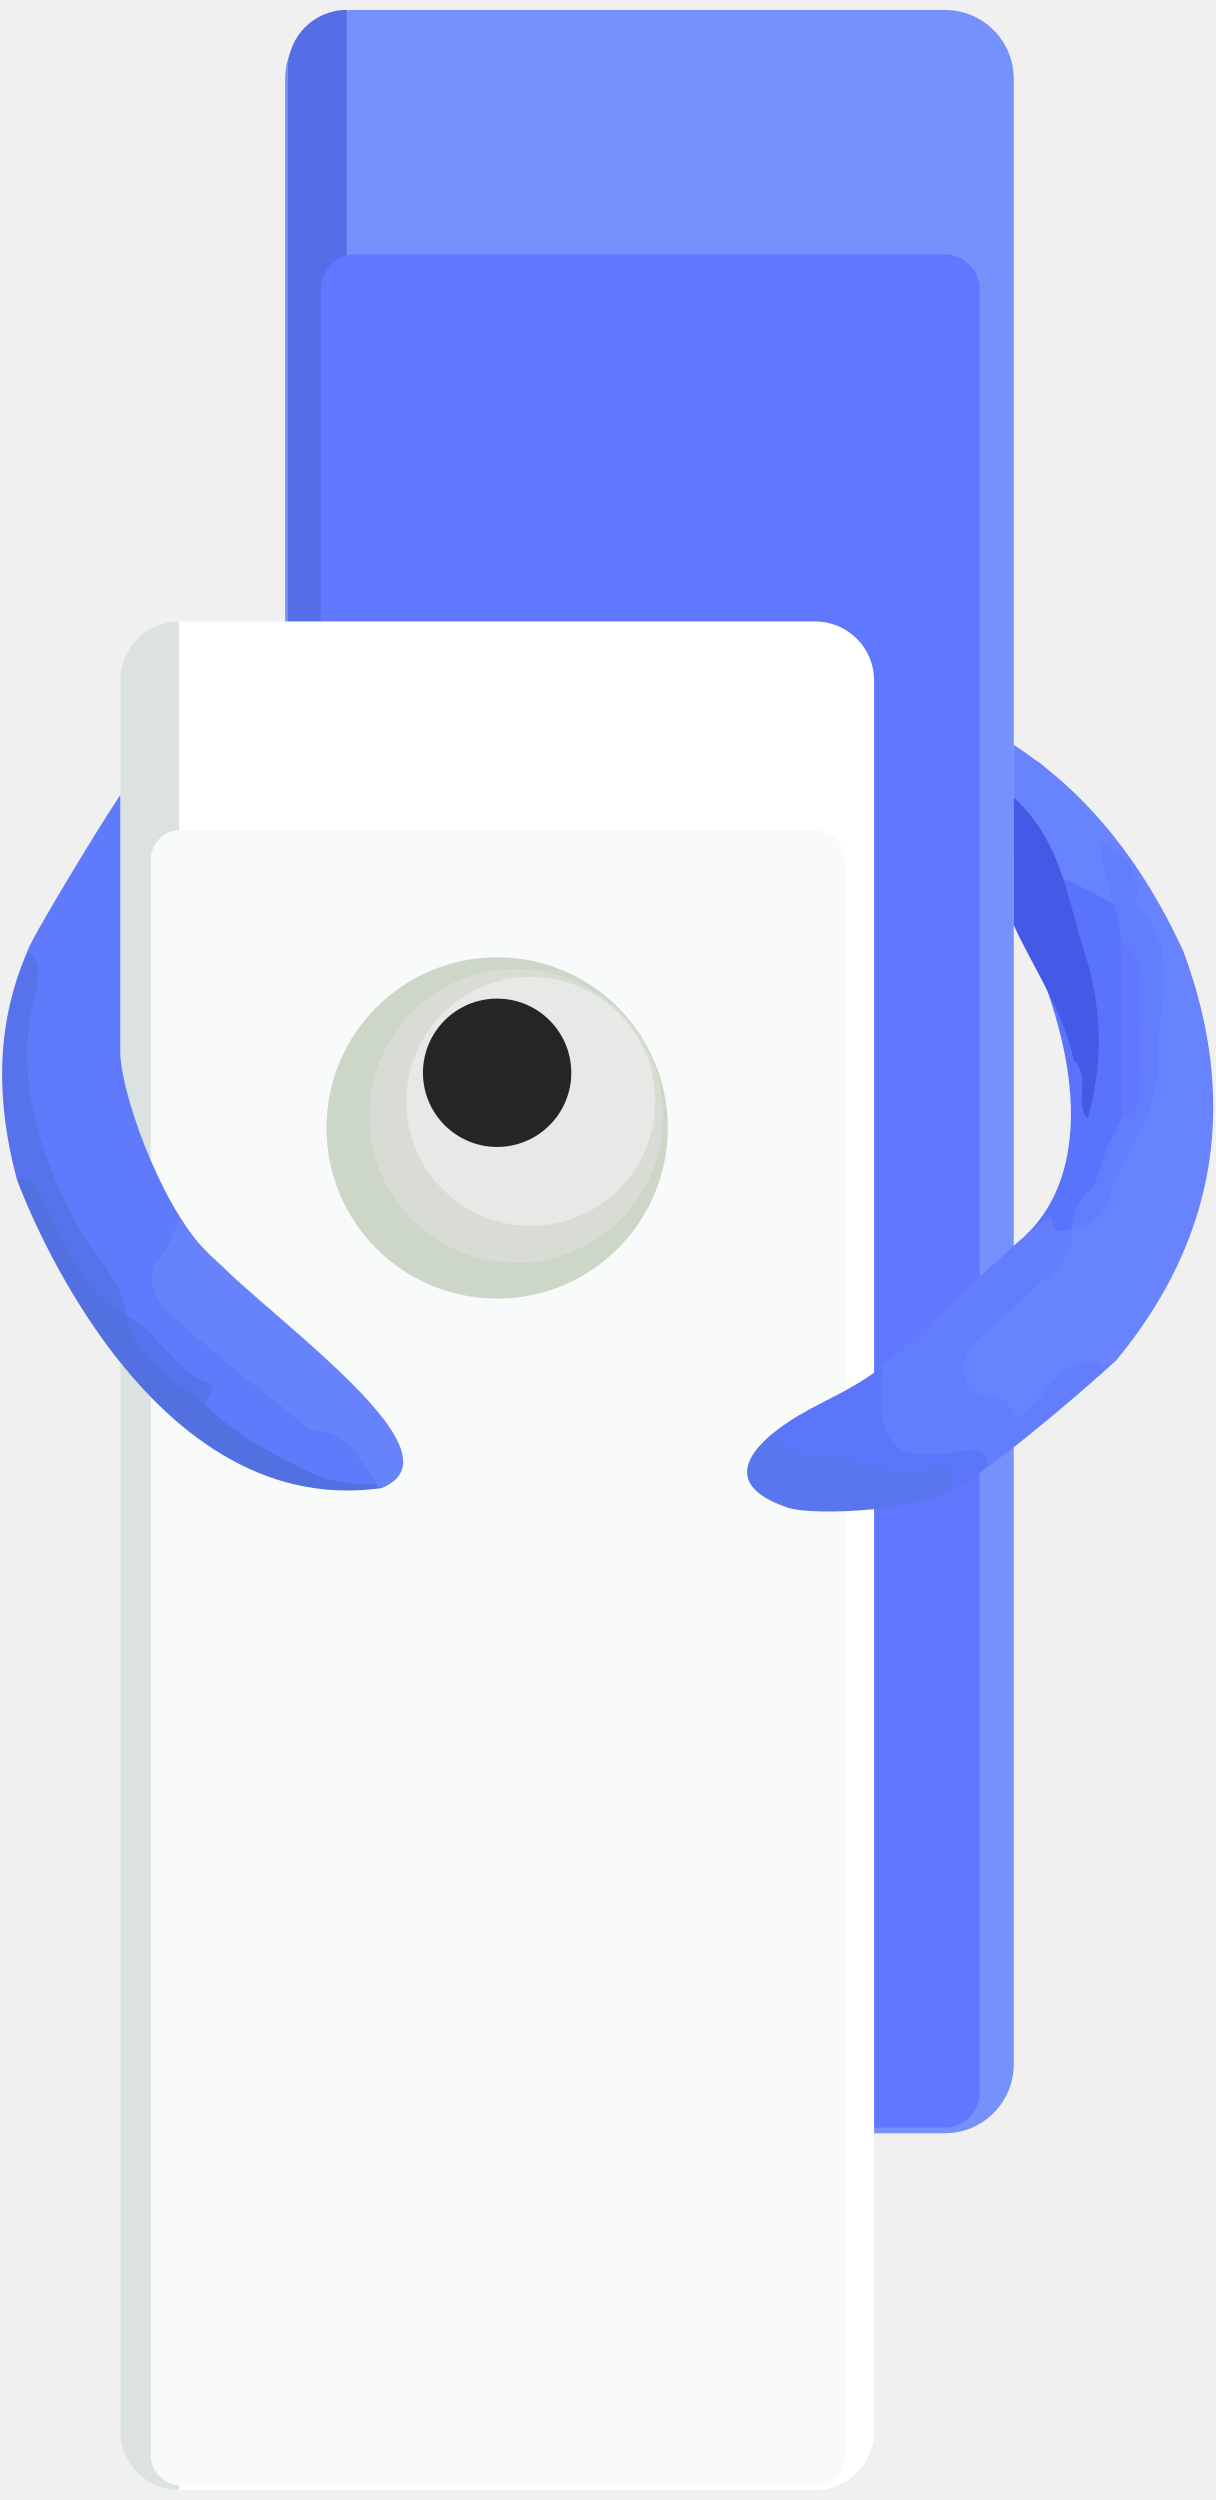
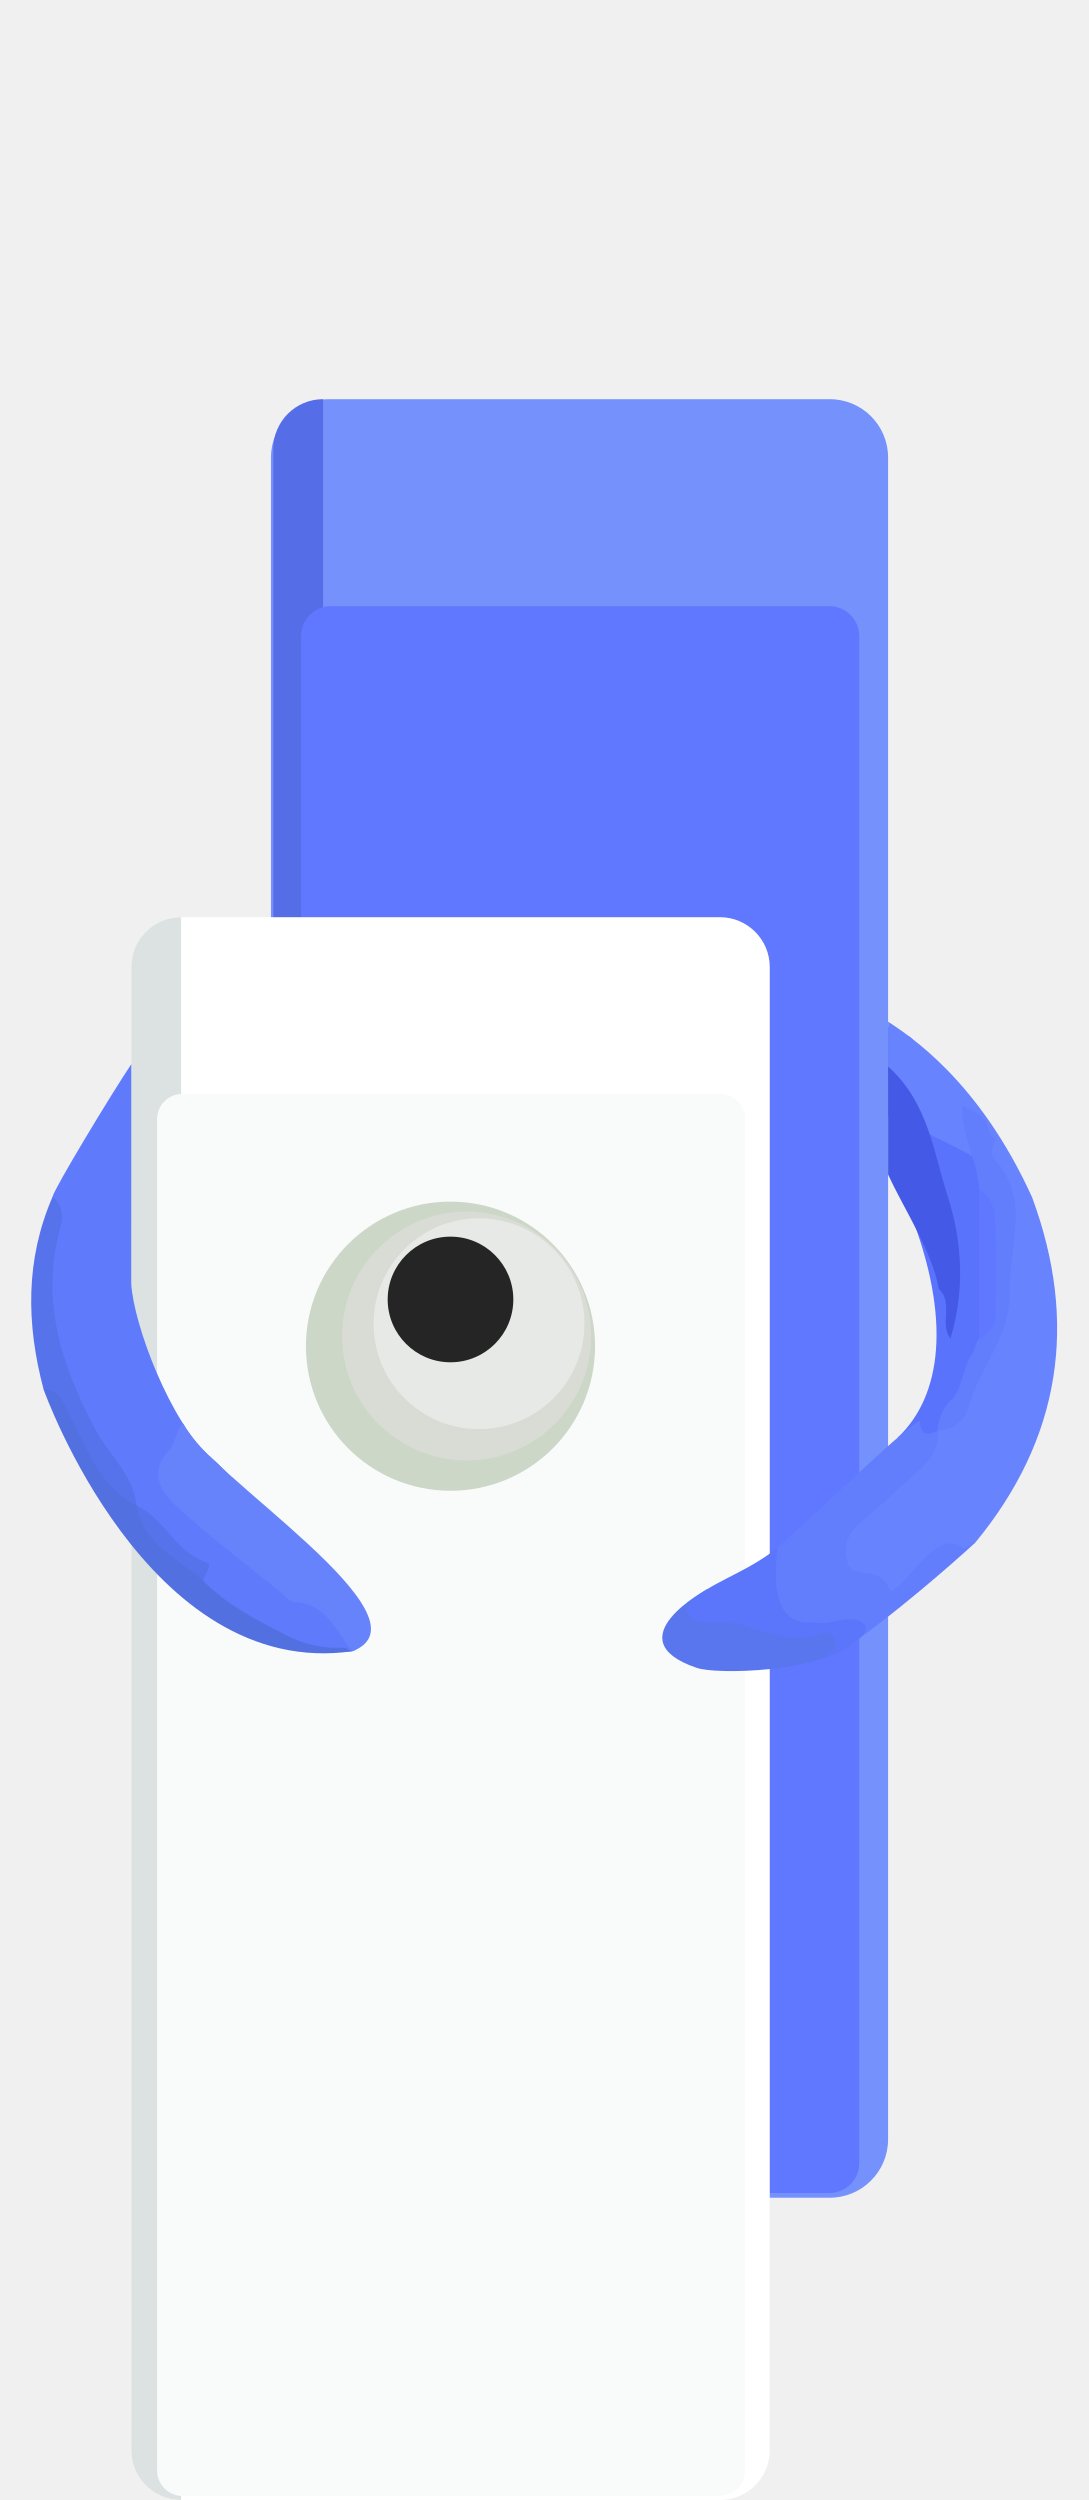
- <svg xmlns="http://www.w3.org/2000/svg" version="1.1" id="Layer_1" x="0px" y="0px" width="35px" height="72px" viewBox="0 0 35 72" enable-background="new 0 0 35 72" xml:space="preserve">
+ <svg xmlns="http://www.w3.org/2000/svg" version="1.1" id="Layer_1" x="0px" y="0px" width="37px" height="85px" viewBox="-1 -6.5 37 85" enable-background="new -1 -6.5 37 85" xml:space="preserve">
  <g>
-     <path fill-rule="evenodd" clip-rule="evenodd" fill="#7592FC" d="M8.212,59.448c0,1.102,0.889,1.99,1.986,1.99H27.21   c1.097,0,1.986-0.889,1.986-1.99V2.271c0-1.101-0.89-1.985-1.986-1.985H10.198c-1.098,0-1.986,0.885-1.986,1.985V59.448z" />
-     <path fill-rule="evenodd" clip-rule="evenodd" fill="#556EE8" d="M8.292,59.682c0,0.939,0.759,1.697,1.694,1.697V0.286   c-0.936,0-1.694,0.756-1.694,1.693V59.682z" />
-     <path fill="#5F78FF" d="M28.214,60.266c0,0.56-0.454,1.009-1.013,1.009h-16.95c-0.56,0-1.013-0.449-1.013-1.009V8.338   c0-0.557,0.453-1.014,1.013-1.014h16.95c0.559,0,1.013,0.457,1.013,1.014V60.266z" />
+     <path fill="#7592FC" d="M8.212,66.234c0,1.102,0.889,1.989,1.986,1.989H27.21c1.097,0,1.985-0.889,1.985-1.989V9.057   c0-1.101-0.889-1.985-1.985-1.985H10.198c-1.098,0-1.986,0.885-1.986,1.985V66.234z" />
+     <path fill="#556EE8" d="M8.292,66.468c0,0.939,0.759,1.697,1.694,1.697V7.072c-0.936,0-1.694,0.756-1.694,1.693V66.468z" />
+     <path fill="#5F78FF" d="M28.214,67.052c0,0.561-0.454,1.01-1.013,1.01h-16.95c-0.56,0-1.013-0.449-1.013-1.01V15.124   c0-0.557,0.453-1.014,1.013-1.014h16.95c0.559,0,1.013,0.457,1.013,1.014V67.052z" />
  </g>
-   <path fill-rule="evenodd" clip-rule="evenodd" fill="#FFFFFF" d="M3.464,70.019c0,0.938,0.759,1.695,1.694,1.695h18.317  c0.938,0,1.698-0.757,1.698-1.695V19.594c0-0.938-0.761-1.696-1.698-1.696H5.158c-0.936,0-1.694,0.759-1.694,1.696V70.019z" />
-   <path fill-rule="evenodd" clip-rule="evenodd" fill="#DCE2E1" d="M3.464,70.019c0,0.938,0.759,1.695,1.694,1.695V17.897  c-0.936,0-1.694,0.759-1.694,1.696V70.019z" />
-   <path fill-rule="evenodd" clip-rule="evenodd" fill="#F9FBFA" d="M23.474,23.904h-8.941h-0.39H5.205  c-0.479,0-0.864,0.386-0.864,0.86v40.651v3.241v2.054c0,0.475,0.386,0.866,0.864,0.866h8.938h0.39h8.941  c0.476,0,0.86-0.392,0.86-0.866v-2.054v-3.241V24.765C24.334,24.29,23.949,23.904,23.474,23.904z" />
+   <path fill="#FFFFFF" d="M3.464,76.806c0,0.938,0.759,1.694,1.694,1.694h18.316c0.938,0,1.698-0.757,1.698-1.694V26.38  c0-0.938-0.761-1.696-1.698-1.696H5.158c-0.936,0-1.694,0.759-1.694,1.696V76.806z" />
+   <path fill="#DCE2E1" d="M3.464,76.806c0,0.938,0.759,1.694,1.694,1.694V24.683c-0.936,0-1.694,0.759-1.694,1.696V76.806z" />
+   <path fill="#F9FBFA" d="M23.475,30.69h-8.941h-0.39H5.205c-0.479,0-0.864,0.386-0.864,0.86v40.651v3.241v2.054  c0,0.476,0.386,0.866,0.864,0.866h8.938h0.39h8.941c0.476,0,0.859-0.393,0.859-0.866v-2.054v-3.241v-40.65  C24.334,31.076,23.949,30.69,23.475,30.69z" />
  <g>
-     <path fill-rule="evenodd" clip-rule="evenodd" fill="#CCD7C8" d="M19.232,32.485c0,2.714-2.197,4.915-4.915,4.915   c-2.715,0-4.914-2.201-4.914-4.915s2.199-4.915,4.914-4.915C17.035,27.57,19.232,29.771,19.232,32.485z" />
-     <path fill-rule="evenodd" clip-rule="evenodd" fill="#D9DCD5" d="M10.634,32.14c0,2.337,1.893,4.229,4.23,4.229   c2.339,0,4.235-1.893,4.235-4.229c0-2.339-1.896-4.233-4.235-4.233C12.526,27.906,10.634,29.801,10.634,32.14z" />
-     <path fill-rule="evenodd" clip-rule="evenodd" fill="#E7E9E7" d="M11.702,31.721c0,1.978,1.604,3.582,3.583,3.582   c1.979,0,3.584-1.604,3.584-3.582c0-1.981-1.604-3.585-3.584-3.585C13.307,28.136,11.702,29.739,11.702,31.721z" />
-     <circle fill-rule="evenodd" clip-rule="evenodd" fill="#242524" cx="14.317" cy="30.896" r="2.136" />
+     <path fill="#CCD7C8" d="M19.232,39.271c0,2.714-2.197,4.915-4.916,4.915c-2.715,0-4.914-2.201-4.914-4.915   c0-2.715,2.199-4.916,4.914-4.916C17.035,34.356,19.232,36.557,19.232,39.271z" />
+     <path fill="#D9DCD5" d="M10.634,38.926c0,2.338,1.893,4.229,4.23,4.229c2.339,0,4.235-1.894,4.235-4.229   c0-2.339-1.896-4.232-4.235-4.232C12.526,34.692,10.634,36.587,10.634,38.926z" />
+     <path fill="#E7E9E7" d="M11.702,38.508c0,1.978,1.604,3.582,3.583,3.582s3.584-1.604,3.584-3.582c0-1.981-1.604-3.586-3.584-3.586   C13.307,34.922,11.702,36.525,11.702,38.508z" />
+     <circle fill="#242524" cx="14.317" cy="37.682" r="2.136" />
  </g>
  <g>
-     <path fill-rule="evenodd" clip-rule="evenodd" fill="#5A73FC" d="M29.196,21.604c0.116,0.205,0.663,0.245,0.799,0.419l0.033,0.025   c0.222,0.339,0.479,0.64,0.865,0.805l0.003,0.003c0.114,0.189,0.152,0.415,0.295,0.591c0.075,0.087,0.15,0.178,0.221,0.265   c0.075,0.096,0.138,0.195,0.192,0.298c0.058,0.112,0.098,0.23,0.131,0.352c0.225,0.93,0.543,1.831,0.786,2.758   c0.043,0.135,0.075,0.271,0.098,0.409c0.087,1.391,0.076,2.779,0.019,4.168c-0.019,0.139-0.052,0.272-0.094,0.408   c-0.064,0.194-0.149,0.377-0.24,0.557c-0.052,0.123-0.112,0.235-0.175,0.349c-0.229,0.374-0.346,0.802-0.489,1.214   c-0.154,0.353-0.323,0.696-0.512,1.029c-0.072,0.111-0.16,0.211-0.263,0.298c-0.557,0.308-1.3,0.543-1.34,0.038   c1.506-1.429,1.825-4.054,0.413-7.664c0.645-0.083,0.898-1.139-0.136-3.451c-0.101-0.225-0.606-1.277-0.606-1.277V21.604z" />
-     <path fill-rule="evenodd" clip-rule="evenodd" fill="#5F7BFC" d="M3.464,30.363c0.067,1.355,1.341,4.766,2.726,5.919   c1.221,1.021,3.479,4.345,4.553,5.512c0.19,0.209,0.415,0.381,0.428,0.696c-0.021,0.145,0.111,0.248-0.184,0.365   c-4.269,0.357-6.756-3.873-7.459-4.778c-0.093-0.107-0.171-0.223-0.242-0.346c-0.765-1.298-1.586-2.555-2.196-3.944   c-0.923-2.11-0.567-4.243-0.301-6.385c0.015-0.211,2.004-3.51,2.676-4.507V30.363z" />
-     <path fill-rule="evenodd" clip-rule="evenodd" fill="#5270DF" d="M5.912,40.461c0.798,0.818,1.798,1.323,2.799,1.842   c0.652,0.336,1.311,0.476,2.03,0.429c0.087,0.075,0.245,0.124,0.245,0.124c-6.997,1.003-10.507-8.909-10.507-8.909   c0.763-0.423,0.862,0.279,1.062,0.681c0.581,1.174,1.259,2.279,2.104,3.277l0,0C4.223,38.917,5.26,39.518,5.912,40.461z" />
-     <path fill-rule="evenodd" clip-rule="evenodd" fill="#5773EC" d="M3.646,37.904c-1.268-0.628-1.655-1.921-2.272-3.031   c-0.224-0.401-0.28-0.92-0.894-0.927c-0.586-2.215-0.623-4.402,0.309-6.544c0.404,0.313,0.349,0.755,0.243,1.153   c-0.649,2.419,0.064,4.556,1.169,6.687C2.665,36.138,3.532,36.825,3.646,37.904z" />
-     <path fill-rule="evenodd" clip-rule="evenodd" fill="#627EFD" d="M30.282,35.02c0.004,0.451,0.222,0.531,0.596,0.336   c0.485,0.615,0.049,1.051-0.308,1.476c-0.548,0.654-1.231,1.167-1.844,1.747c-0.304,0.291-0.694,0.629-0.312,1.069   c0.351,0.408,0.771,0.212,1.115-0.093c0.472-0.409,1.962-0.426,2.622-0.382c0,0-1.98,1.831-4.044,3.33   c-0.313,0.228,0.036-0.197-1.432-0.244c-1.916-0.059-2.435-0.741-1.835-2.433C25.922,39.035,29.68,35.257,30.282,35.02z" />
-     <path fill-rule="evenodd" clip-rule="evenodd" fill="#6883FE" d="M31.785,39.362c-0.879-0.712-1.744,0.952-2.363,1.379   c-0.282,0.195-0.086-0.188-0.591-0.454c-0.348-0.182-0.926,0.041-1.04-0.549c-0.094-0.491,0.021-0.898,0.455-1.246   c0.694-0.559,1.328-1.194,1.998-1.791c0.401-0.362,0.711-0.758,0.634-1.346l0,0c1.915-2.695,2.875-5.591,1.769-8.886   c-0.121-0.37-3.45-1.832-3.45-1.832v-3.184c0.731,0.486,3.099,2.015,4.892,5.967c1.578,4.262,0.984,8.212-1.936,11.752   C32.152,39.173,31.909,39.3,31.785,39.362z" />
-     <path fill-rule="evenodd" clip-rule="evenodd" fill="#445AE7" d="M30.924,30.545c-0.246-1.323-1.18-2.697-1.728-3.9v-3.672   c1.371,1.236,1.538,2.899,2.033,4.43c0.496,1.543,0.577,3.202,0.087,4.822C30.924,31.736,31.434,31.014,30.924,30.545z" />
-     <path fill-rule="evenodd" clip-rule="evenodd" fill="#627EFD" d="M32.282,24.589c0.091,0.093,0.182,0.189,0.277,0.285   c0.021,0.222,0.078,0.429,0.279,0.566c-0.059,0.221-0.216,0.472-0.033,0.67c1.277,1.391,0.484,3.023,0.526,4.551   c0.042,1.461-1.028,2.556-1.395,3.896c-0.125,0.467-0.525,0.776-1.06,0.799c0.046-0.449,0.202-0.847,0.569-1.134   c0.272-0.44,0.318-0.971,0.564-1.42l0,0c0.173-0.148,0.121-0.41,0.283-0.567l0,0c0.474-1.702,0.43-3.404,0-5.106l0,0   c-0.043-0.977-0.637-1.841-0.565-2.836C31.914,24.39,32.097,24.488,32.282,24.589z" />
-     <path fill-rule="evenodd" clip-rule="evenodd" fill="#5F78FF" d="M32.295,27.128c0.328,0.233,0.519,0.598,0.535,0.96   c0.04,1.13,0.026,2.262,0.016,3.391c-0.004,0.363-0.233,0.6-0.551,0.756C32.295,30.532,32.295,28.83,32.295,27.128z" />
-     <path fill-rule="evenodd" clip-rule="evenodd" fill="#5F78FF" d="M31.164,23.724c0.094,0.094,0.186,0.187,0.28,0.283   C31.35,23.91,31.258,23.817,31.164,23.724z" />
-     <path fill-rule="evenodd" clip-rule="evenodd" fill="#6783FC" d="M10.986,42.855c-0.554-0.653-0.874-1.628-1.93-1.667   c-0.19-0.004-0.384-0.237-0.562-0.382c-1.181-0.956-2.393-1.871-3.508-2.899c-0.529-0.485-0.946-1.166-0.215-1.902   c0.154-0.155,0.385-1.075,0.478-0.856C5.953,36.801,13.859,41.723,10.986,42.855z" />
-     <path fill-rule="evenodd" clip-rule="evenodd" fill="#5773EC" d="M5.912,40.461c-0.864-0.752-2.039-1.232-2.267-2.557   c0.967,0.433,1.328,1.613,2.406,1.934C6.227,39.891,5.972,40.247,5.912,40.461z" />
-     <path fill-rule="evenodd" clip-rule="evenodd" fill="#5A76EF" d="M22.681,43.419c-2.821-0.962,0.372-2.678,0.372-2.678   c1.419,0.212,2.371,1.65,3.899,1.305c0.287-0.063,1.065,0.115,1.156,0.457C26.953,43.598,23.311,43.655,22.681,43.419z" />
-     <path fill-rule="evenodd" clip-rule="evenodd" fill="#5B75FB" d="M22.43,41.234c0.648-0.71,1.867-0.993,2.985-1.88   c0.092,0.002-0.501,2.504,1.052,2.525c0.096,0,0.194-0.013,0.282,0.003c0.548,0.103,1.21-0.34,1.622,0.048   c0.512,0.487-1.931,1.386-1.225,1.038c0.189-0.091,0.286-0.23,0.262-0.435c-0.028-0.222-0.228-0.382-0.383-0.315   c-1.104,0.476-2.082-0.134-3.109-0.313c-0.367-0.063-0.75,0.006-1.116-0.047C22.414,41.809,22.289,41.389,22.43,41.234z" />
-     <path fill-rule="evenodd" clip-rule="evenodd" fill="#627EFD" d="M24.35,40.175c-0.101,0.09-0.203,0.182-0.303,0.272   C24.146,40.356,24.249,40.265,24.35,40.175z" />
-     <path fill-rule="evenodd" clip-rule="evenodd" fill="#627EFD" d="M24.638,39.899c-0.097,0.094-0.194,0.184-0.292,0.275   C24.443,40.083,24.541,39.993,24.638,39.899z" />
+     <path fill="#5A73FC" d="M29.195,28.39c0.117,0.205,0.664,0.245,0.8,0.419l0.032,0.025c0.223,0.339,0.479,0.64,0.865,0.805   l0.004,0.003c0.113,0.189,0.151,0.415,0.295,0.591c0.074,0.087,0.149,0.178,0.221,0.265c0.074,0.096,0.138,0.195,0.191,0.298   c0.059,0.112,0.099,0.23,0.131,0.352c0.226,0.93,0.543,1.831,0.787,2.758c0.043,0.135,0.074,0.271,0.098,0.409   c0.087,1.391,0.076,2.779,0.02,4.167c-0.02,0.14-0.053,0.272-0.095,0.408c-0.063,0.194-0.149,0.377-0.239,0.558   c-0.053,0.123-0.113,0.235-0.176,0.349c-0.229,0.374-0.346,0.803-0.488,1.215c-0.154,0.353-0.324,0.695-0.513,1.028   c-0.071,0.111-0.16,0.211-0.263,0.298c-0.557,0.309-1.301,0.543-1.34,0.038c1.506-1.429,1.824-4.054,0.412-7.664   c0.646-0.083,0.898-1.139-0.136-3.451c-0.101-0.225-0.606-1.277-0.606-1.277V28.39z" />
+     <path fill="#5F7BFC" d="M3.464,37.148c0.067,1.355,1.341,4.767,2.726,5.92c1.221,1.021,3.479,4.345,4.553,5.512   c0.19,0.209,0.415,0.381,0.428,0.696c-0.021,0.145,0.111,0.248-0.184,0.365c-4.269,0.356-6.756-3.873-7.459-4.778   c-0.093-0.106-0.171-0.224-0.242-0.347C2.521,43.219,1.7,41.962,1.09,40.573c-0.923-2.11-0.567-4.243-0.301-6.385   c0.015-0.211,2.004-3.51,2.676-4.507L3.464,37.148L3.464,37.148z" />
+     <path fill="#5270DF" d="M5.912,47.247c0.798,0.818,1.798,1.323,2.799,1.842c0.652,0.336,1.311,0.477,2.03,0.43   c0.087,0.074,0.245,0.123,0.245,0.123c-6.997,1.004-10.507-8.909-10.507-8.909c0.763-0.422,0.862,0.279,1.062,0.682   c0.581,1.174,1.259,2.279,2.104,3.276l0,0C4.223,45.703,5.26,46.304,5.912,47.247z" />
+     <path fill="#5773EC" d="M3.646,44.69c-1.268-0.629-1.655-1.921-2.272-3.031c-0.224-0.401-0.28-0.92-0.894-0.927   c-0.586-2.215-0.623-4.402,0.309-6.544c0.404,0.313,0.349,0.755,0.243,1.153c-0.649,2.418,0.064,4.555,1.169,6.687   C2.665,42.924,3.532,43.611,3.646,44.69z" />
+     <path fill="#627EFD" d="M30.282,41.807c0.004,0.451,0.222,0.53,0.596,0.336c0.485,0.615,0.049,1.051-0.308,1.476   c-0.549,0.654-1.231,1.167-1.844,1.747c-0.305,0.291-0.694,0.629-0.313,1.069c0.352,0.408,0.771,0.211,1.115-0.094   c0.472-0.408,1.962-0.426,2.621-0.382c0,0-1.979,1.831-4.043,3.33c-0.313,0.228,0.035-0.196-1.433-0.244   c-1.916-0.059-2.435-0.741-1.835-2.433C25.922,45.821,29.68,42.043,30.282,41.807z" />
+     <path fill="#6883FE" d="M31.785,46.147c-0.879-0.711-1.744,0.953-2.363,1.38c-0.281,0.194-0.086-0.188-0.591-0.454   c-0.349-0.182-0.927,0.041-1.04-0.549c-0.094-0.491,0.021-0.898,0.455-1.246c0.693-0.559,1.328-1.194,1.998-1.791   c0.4-0.362,0.711-0.759,0.634-1.347l0,0c1.915-2.694,2.875-5.59,1.769-8.886c-0.121-0.37-3.449-1.832-3.449-1.832v-3.184   c0.73,0.486,3.099,2.015,4.892,5.967c1.578,4.263,0.984,8.212-1.937,11.752C32.152,45.959,31.909,46.086,31.785,46.147z" />
+     <path fill="#445AE7" d="M30.924,37.331c-0.246-1.323-1.18-2.697-1.729-3.9v-3.672c1.371,1.236,1.539,2.899,2.033,4.43   c0.496,1.543,0.578,3.202,0.088,4.823C30.924,38.521,31.434,37.801,30.924,37.331z" />
+     <path fill="#627EFD" d="M32.282,31.375c0.091,0.093,0.182,0.189,0.276,0.285c0.021,0.222,0.078,0.429,0.279,0.566   c-0.059,0.221-0.216,0.472-0.033,0.67c1.277,1.391,0.484,3.023,0.526,4.551c0.042,1.461-1.028,2.556-1.396,3.896   c-0.125,0.467-0.524,0.775-1.06,0.799c0.046-0.449,0.202-0.848,0.569-1.135c0.271-0.439,0.318-0.971,0.563-1.42l0,0   c0.173-0.148,0.121-0.41,0.283-0.566l0,0c0.474-1.702,0.431-3.404,0-5.106l0,0c-0.043-0.977-0.638-1.841-0.565-2.836   C31.914,31.176,32.098,31.274,32.282,31.375z" />
+     <path fill="#5F78FF" d="M32.295,33.914c0.328,0.233,0.52,0.598,0.535,0.96c0.04,1.13,0.025,2.263,0.016,3.392   c-0.004,0.362-0.232,0.6-0.551,0.756C32.295,37.318,32.295,35.616,32.295,33.914z" />
+     <path fill="#5F78FF" d="M31.164,30.51c0.094,0.094,0.186,0.187,0.279,0.283C31.35,30.696,31.258,30.603,31.164,30.51z" />
+     <path fill="#6783FC" d="M10.986,49.642c-0.554-0.653-0.874-1.629-1.93-1.668c-0.19-0.004-0.384-0.236-0.562-0.381   c-1.181-0.957-2.393-1.871-3.508-2.899c-0.529-0.485-0.946-1.166-0.215-1.902c0.154-0.154,0.385-1.074,0.478-0.855   C5.953,43.587,13.859,48.509,10.986,49.642z" />
+     <path fill="#5773EC" d="M5.912,47.247c-0.864-0.752-2.039-1.232-2.267-2.557c0.967,0.433,1.328,1.613,2.406,1.934   C6.227,46.677,5.972,47.033,5.912,47.247z" />
+     <path fill="#5A76EF" d="M22.682,50.205c-2.822-0.962,0.371-2.678,0.371-2.678c1.42,0.212,2.371,1.649,3.899,1.305   c0.287-0.063,1.065,0.115,1.155,0.457C26.953,50.384,23.311,50.44,22.682,50.205z" />
+     <path fill="#5B75FB" d="M22.43,48.021c0.648-0.711,1.867-0.993,2.985-1.881c0.092,0.002-0.501,2.504,1.052,2.525   c0.096,0,0.194-0.013,0.282,0.003c0.548,0.103,1.21-0.34,1.622,0.048c0.512,0.487-1.932,1.387-1.225,1.038   c0.188-0.091,0.285-0.229,0.262-0.435c-0.028-0.223-0.229-0.383-0.383-0.315c-1.104,0.476-2.082-0.134-3.109-0.313   c-0.367-0.063-0.75,0.007-1.116-0.047C22.414,48.595,22.289,48.175,22.43,48.021z" />
+     <path fill="#627EFD" d="M24.35,46.961c-0.101,0.091-0.203,0.183-0.303,0.272C24.146,47.142,24.249,47.052,24.35,46.961z" />
+     <path fill="#627EFD" d="M24.639,46.685c-0.098,0.095-0.195,0.185-0.293,0.275C24.443,46.869,24.541,46.779,24.639,46.685z" />
  </g>
</svg>
